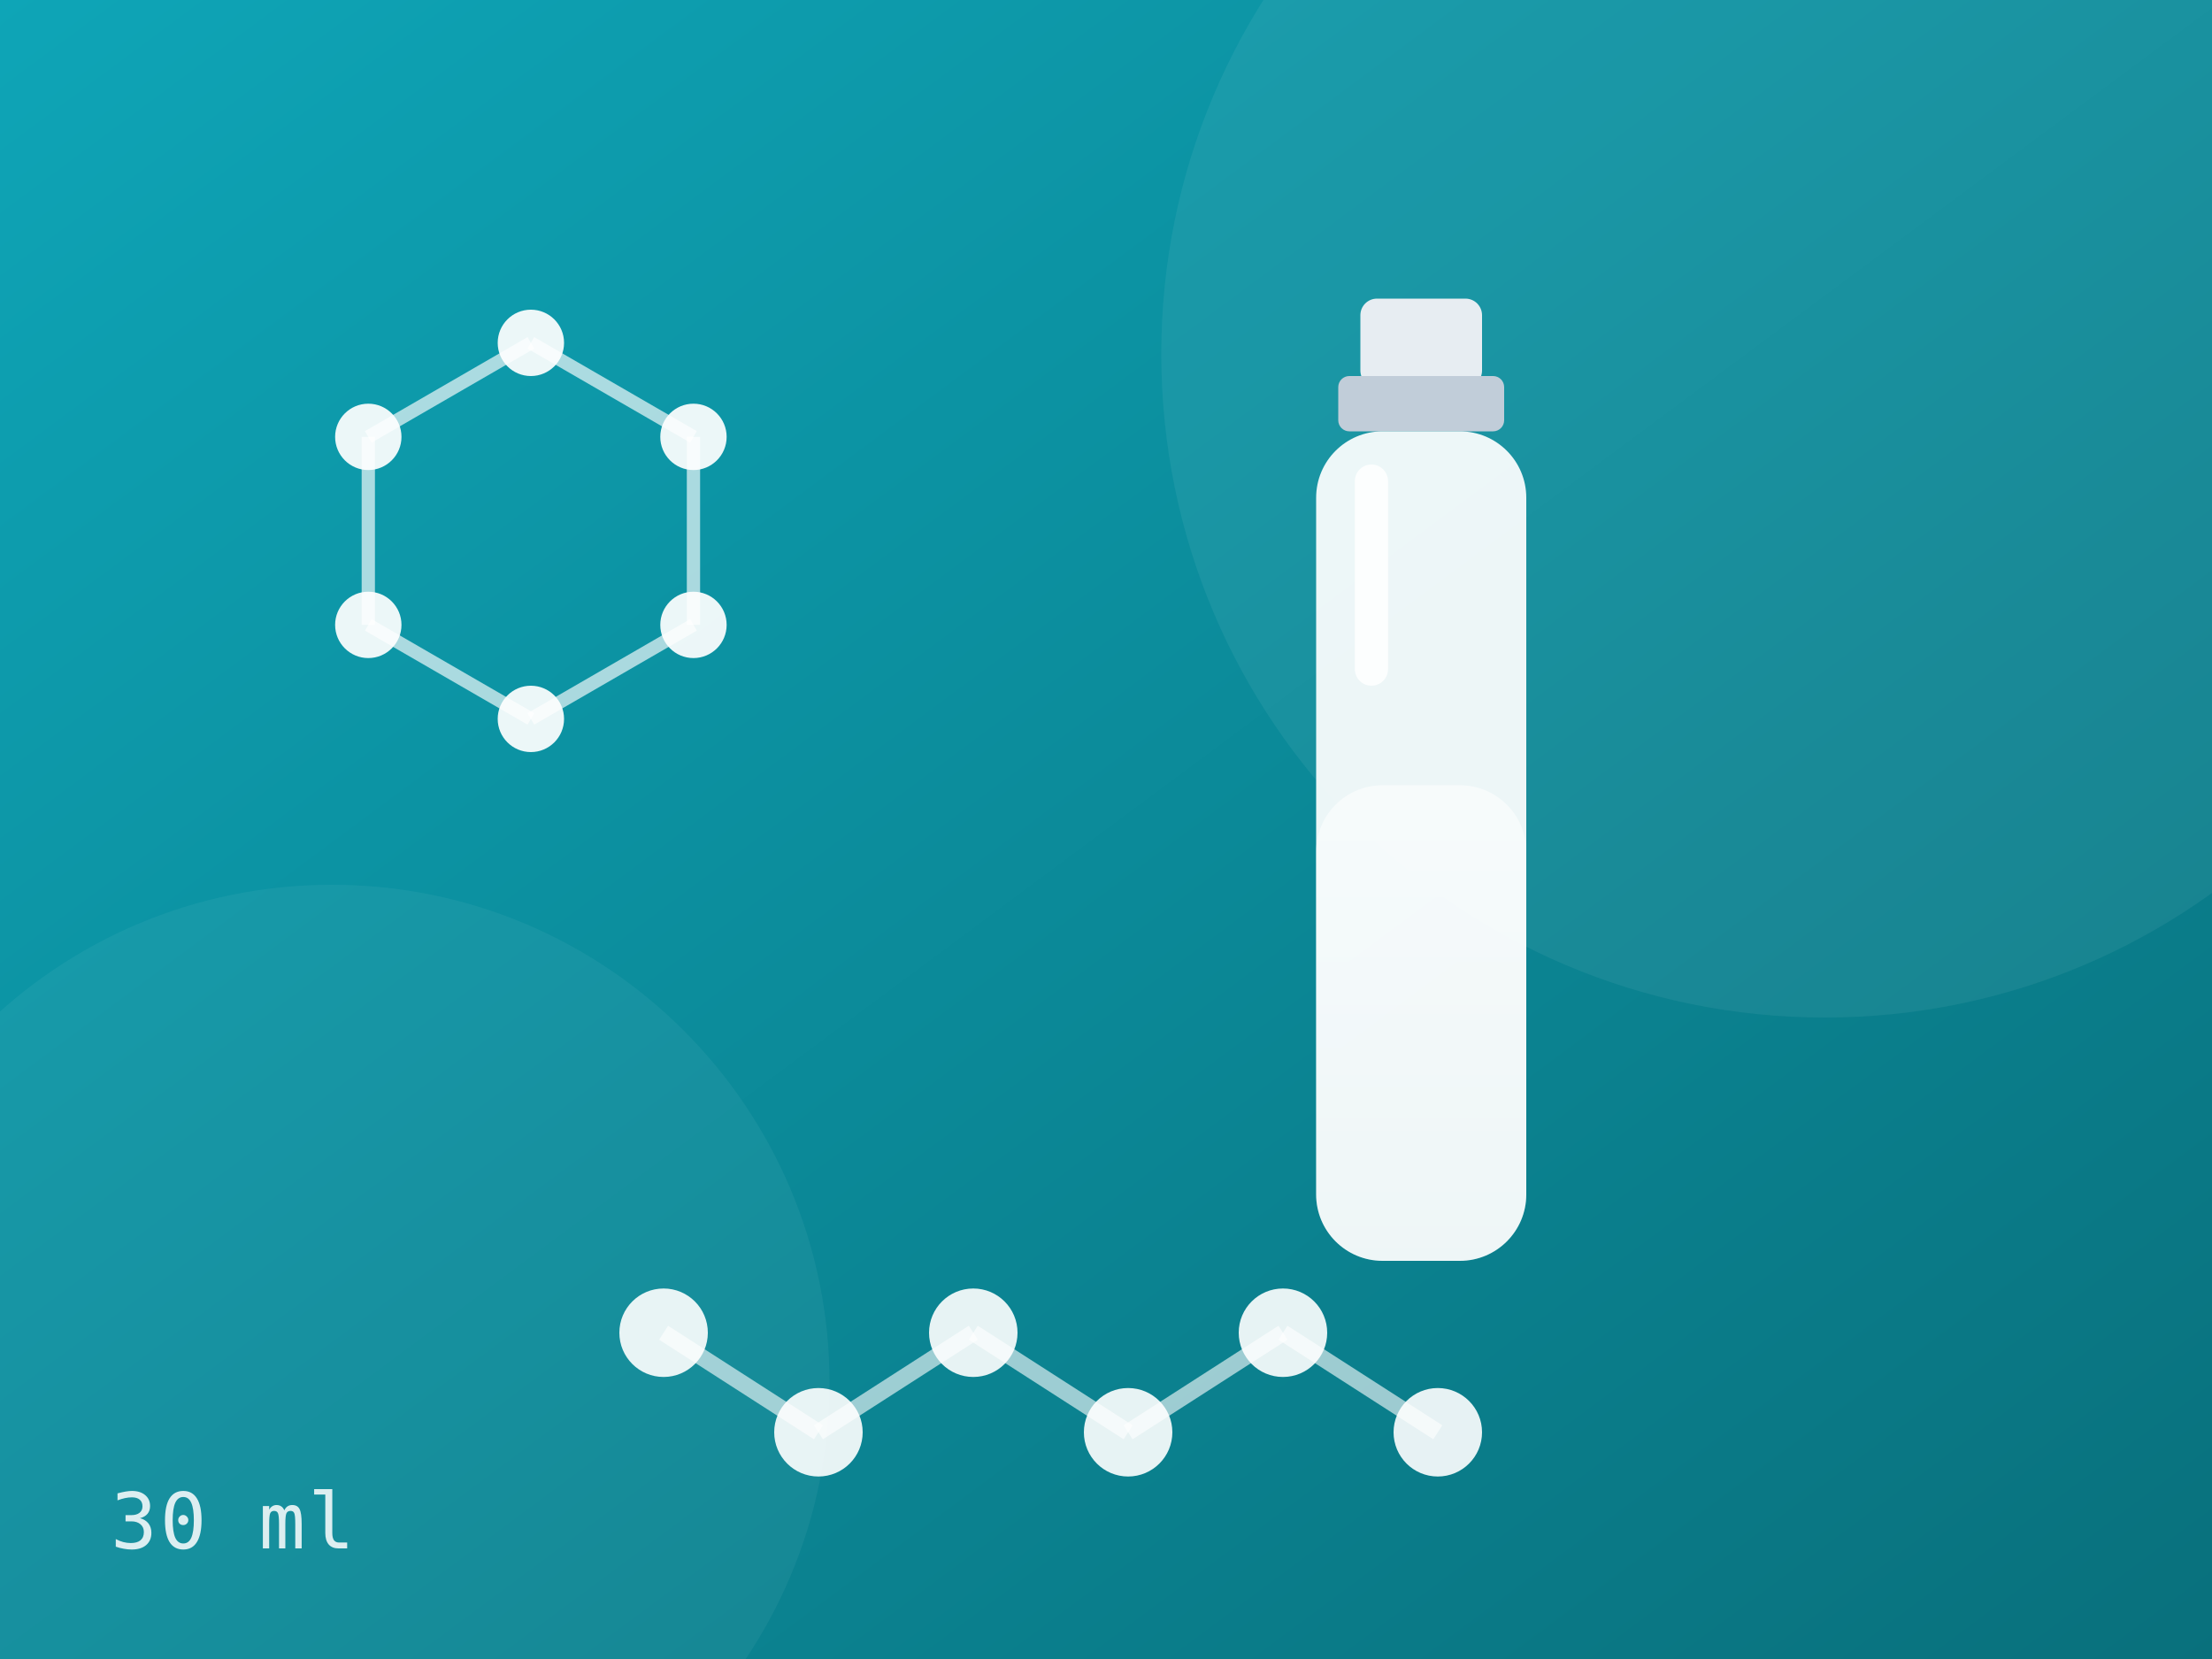
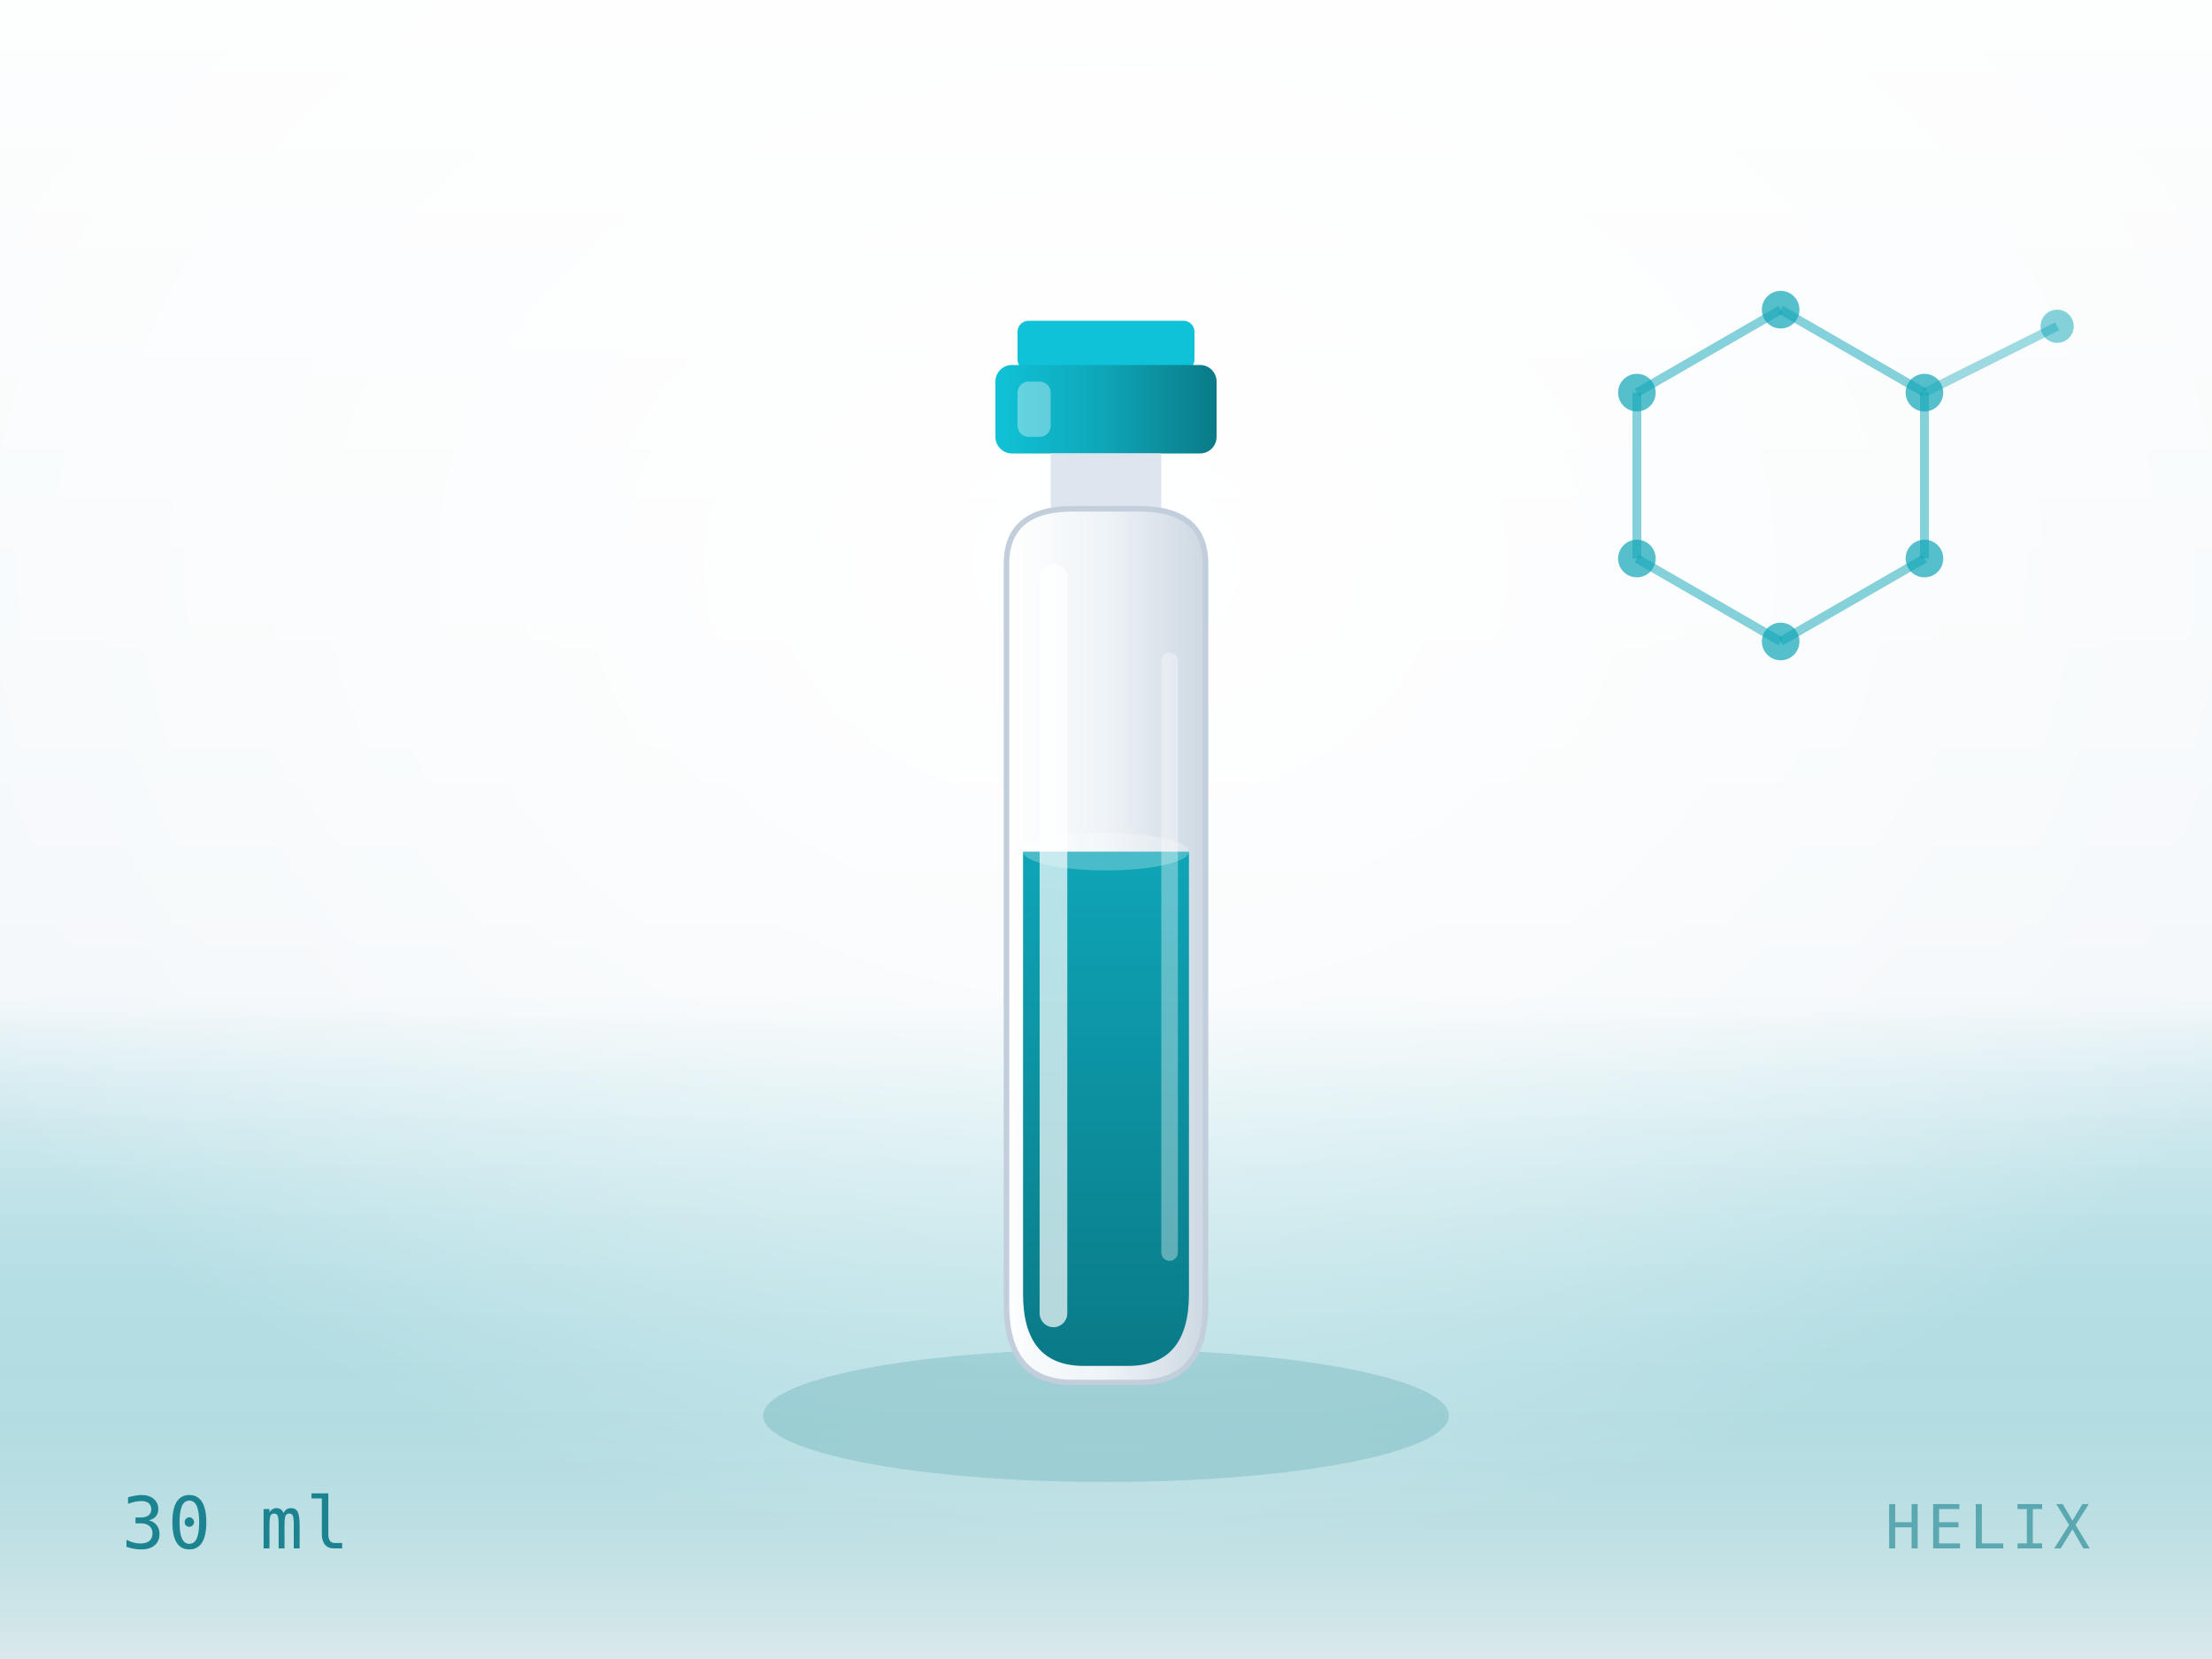
<svg xmlns="http://www.w3.org/2000/svg" viewBox="0 0 400 300" role="img" aria-label="Bakteriostatisches Wasser – 30 ml Vial">
  <defs>
-     <linearGradient id="bg" x1="0" y1="0" x2="1" y2="1">
+     <linearGradient id="bgbacwasser" x1="0" y1="0" x2="0" y2="1">
+       <stop offset="0" stop-color="#fdfefe" />
+       <stop offset="0.6" stop-color="#f3f7fa" />
+       <stop offset="1" stop-color="#0ea5b7" stop-opacity="0.10" />
+     </linearGradient>
+     <radialGradient id="spotbacwasser" cx="50%" cy="34%" r="60%">
+       <stop offset="0" stop-color="#ffffff" />
+       <stop offset="1" stop-color="#ffffff" stop-opacity="0" />
+     </radialGradient>
+     <linearGradient id="glassbacwasser" x1="0" y1="0" x2="1" y2="0">
+       <stop offset="0" stop-color="#ffffff" stop-opacity="0.95" />
+       <stop offset="0.5" stop-color="#eef3f7" />
+       <stop offset="1" stop-color="#cdd8e2" />
+     </linearGradient>
+     <linearGradient id="liqbacwasser" x1="0" y1="0" x2="0" y2="1">
      <stop offset="0" stop-color="#0ea5b7" />
-       <stop offset="1" stop-color="#09707c" />
+       <stop offset="1" stop-color="#0a7a87" />
    </linearGradient>
-     <linearGradient id="liq" x1="0" y1="0" x2="0" y2="1">
-       <stop offset="0" stop-color="#fff" stop-opacity=".55" />
-       <stop offset="1" stop-color="#fff" stop-opacity=".12" />
+     <linearGradient id="capbacwasser" x1="0" y1="0" x2="1" y2="0">
+       <stop offset="0" stop-color="#10c2d7" />
+       <stop offset="0.5" stop-color="#0ea5b7" />
+       <stop offset="1" stop-color="#0a7a87" />
    </linearGradient>
  </defs>
-   <rect width="400" height="300" fill="url(#bg)" />
-   <circle cx="330" cy="64" r="120" fill="#fff" opacity="0.06" />
-   <circle cx="60" cy="250" r="90" fill="#fff" opacity="0.05" />
-   <line x1="96.0" y1="62.0" x2="125.4" y2="79.0" stroke="#fff" stroke-width="2.4" opacity="0.65" />
-   <line x1="125.4" y1="79.0" x2="125.4" y2="113.0" stroke="#fff" stroke-width="2.4" opacity="0.65" />
-   <line x1="125.4" y1="113.0" x2="96.0" y2="130.0" stroke="#fff" stroke-width="2.4" opacity="0.65" />
-   <line x1="96.0" y1="130.0" x2="66.6" y2="113.0" stroke="#fff" stroke-width="2.4" opacity="0.65" />
-   <line x1="66.6" y1="113.0" x2="66.6" y2="79.0" stroke="#fff" stroke-width="2.4" opacity="0.65" />
-   <line x1="66.6" y1="79.0" x2="96.0" y2="62.0" stroke="#fff" stroke-width="2.4" opacity="0.65" />
-   <circle cx="96.0" cy="62.0" r="6" fill="#fff" opacity="0.92" />
-   <circle cx="125.4" cy="79.0" r="6" fill="#fff" opacity="0.92" />
-   <circle cx="125.4" cy="113.0" r="6" fill="#fff" opacity="0.92" />
-   <circle cx="96.0" cy="130.0" r="6" fill="#fff" opacity="0.92" />
-   <circle cx="66.6" cy="113.0" r="6" fill="#fff" opacity="0.92" />
-   <circle cx="66.6" cy="79.0" r="6" fill="#fff" opacity="0.92" />
-   <circle cx="120" cy="241" r="8" fill="#fff" opacity="0.9" />
-   <line x1="120" y1="241" x2="148" y2="259" stroke="#fff" stroke-width="3" opacity="0.6" />
-   <circle cx="148" cy="259" r="8" fill="#fff" opacity="0.9" />
-   <line x1="148" y1="259" x2="176" y2="241" stroke="#fff" stroke-width="3" opacity="0.6" />
-   <circle cx="176" cy="241" r="8" fill="#fff" opacity="0.9" />
-   <line x1="176" y1="241" x2="204" y2="259" stroke="#fff" stroke-width="3" opacity="0.6" />
-   <circle cx="204" cy="259" r="8" fill="#fff" opacity="0.9" />
-   <line x1="204" y1="259" x2="232" y2="241" stroke="#fff" stroke-width="3" opacity="0.6" />
-   <circle cx="232" cy="241" r="8" fill="#fff" opacity="0.9" />
-   <line x1="232" y1="241" x2="260" y2="259" stroke="#fff" stroke-width="3" opacity="0.6" />
-   <circle cx="260" cy="259" r="8" fill="#fff" opacity="0.9" />
-   <g transform="translate(232,68)">
-     <rect x="14" y="-14" width="22" height="16" rx="3" fill="#e7edf2" />
-     <rect x="10" y="0" width="30" height="10" rx="2" fill="#c1cdd9" />
-     <rect x="6" y="10" width="38" height="150" rx="12" fill="#fff" opacity="0.92" />
-     <rect x="6" y="74" width="38" height="86" rx="12" fill="url(#liq)" />
-     <rect x="13" y="16" width="6" height="40" rx="3" fill="#fff" opacity="0.85" />
+   <rect width="400" height="300" fill="url(#bgbacwasser)" />
+   <rect width="400" height="300" fill="url(#spotbacwasser)" />
+   <line x1="322.0" y1="56.0" x2="348.0" y2="71.0" stroke="#0ea5b7" stroke-width="1.6" opacity="0.5" />
+   <line x1="348.0" y1="71.0" x2="348.0" y2="101.0" stroke="#0ea5b7" stroke-width="1.6" opacity="0.5" />
+   <line x1="348.0" y1="101.0" x2="322.0" y2="116.0" stroke="#0ea5b7" stroke-width="1.6" opacity="0.5" />
+   <line x1="322.0" y1="116.0" x2="296.0" y2="101.0" stroke="#0ea5b7" stroke-width="1.6" opacity="0.5" />
+   <line x1="296.0" y1="101.0" x2="296.0" y2="71.0" stroke="#0ea5b7" stroke-width="1.6" opacity="0.5" />
+   <line x1="296.0" y1="71.0" x2="322.0" y2="56.0" stroke="#0ea5b7" stroke-width="1.6" opacity="0.5" />
+   <circle cx="322.0" cy="56.0" r="3.4" fill="#0ea5b7" opacity="0.7" />
+   <circle cx="348.0" cy="71.0" r="3.4" fill="#0ea5b7" opacity="0.7" />
+   <circle cx="348.0" cy="101.0" r="3.4" fill="#0ea5b7" opacity="0.7" />
+   <circle cx="322.0" cy="116.0" r="3.4" fill="#0ea5b7" opacity="0.7" />
+   <circle cx="296.0" cy="101.0" r="3.4" fill="#0ea5b7" opacity="0.7" />
+   <circle cx="296.0" cy="71.0" r="3.4" fill="#0ea5b7" opacity="0.7" />
+   <line x1="348.0" y1="71.0" x2="372.0" y2="59.0" stroke="#0ea5b7" stroke-width="1.6" opacity="0.4" />
+   <circle cx="372.0" cy="59.0" r="3" fill="#0ea5b7" opacity="0.5" />
+   <ellipse cx="200" cy="256" rx="62" ry="12" fill="#0a7a87" opacity="0.18" />
+   <g transform="translate(168,58)">
+     <rect x="16" y="0" width="32" height="9" rx="2" fill="#10c2d7" />
+     <rect x="12" y="8" width="40" height="16" rx="3" fill="url(#capbacwasser)" />
+     <rect x="16" y="11" width="6" height="10" rx="2" fill="#ffffff" opacity="0.35" />
+     <rect x="22" y="24" width="20" height="10" fill="#dde6ee" />
+     <path d="M14 44 Q14 34 26 34 H38 Q50 34 50 44 V178 Q50 192 38 192 H26 Q14 192 14 178 Z" fill="url(#glassbacwasser)" stroke="#c2cedb" stroke-width="1" />
+     <path d="M17 96 H47 V176 Q47 189 36 189 H28 Q17 189 17 176 Z" fill="url(#liqbacwasser)" />
+     <ellipse cx="32" cy="96" rx="15" ry="3.4" fill="#ffffff" opacity="0.25" />
+     <rect x="20" y="44" width="5" height="138" rx="2.5" fill="#ffffff" opacity="0.7" />
+     <rect x="42" y="60" width="3" height="110" rx="1.5" fill="#ffffff" opacity="0.35" />
  </g>
-   <text x="20" y="280" font-family="'Spline Sans Mono', monospace" font-size="14" fill="#fff" opacity="0.85" letter-spacing="0.5">30 ml</text>
+   <text x="22" y="280" font-family="'Spline Sans Mono', ui-monospace, monospace" font-size="13" fill="#0a7a87" opacity="0.9" letter-spacing="0.5">30 ml</text>
+   <text x="378" y="280" text-anchor="end" font-family="'Spline Sans Mono', ui-monospace, monospace" font-size="11" fill="#0a7a87" opacity="0.55" letter-spacing="1">HELIX</text>
</svg>
